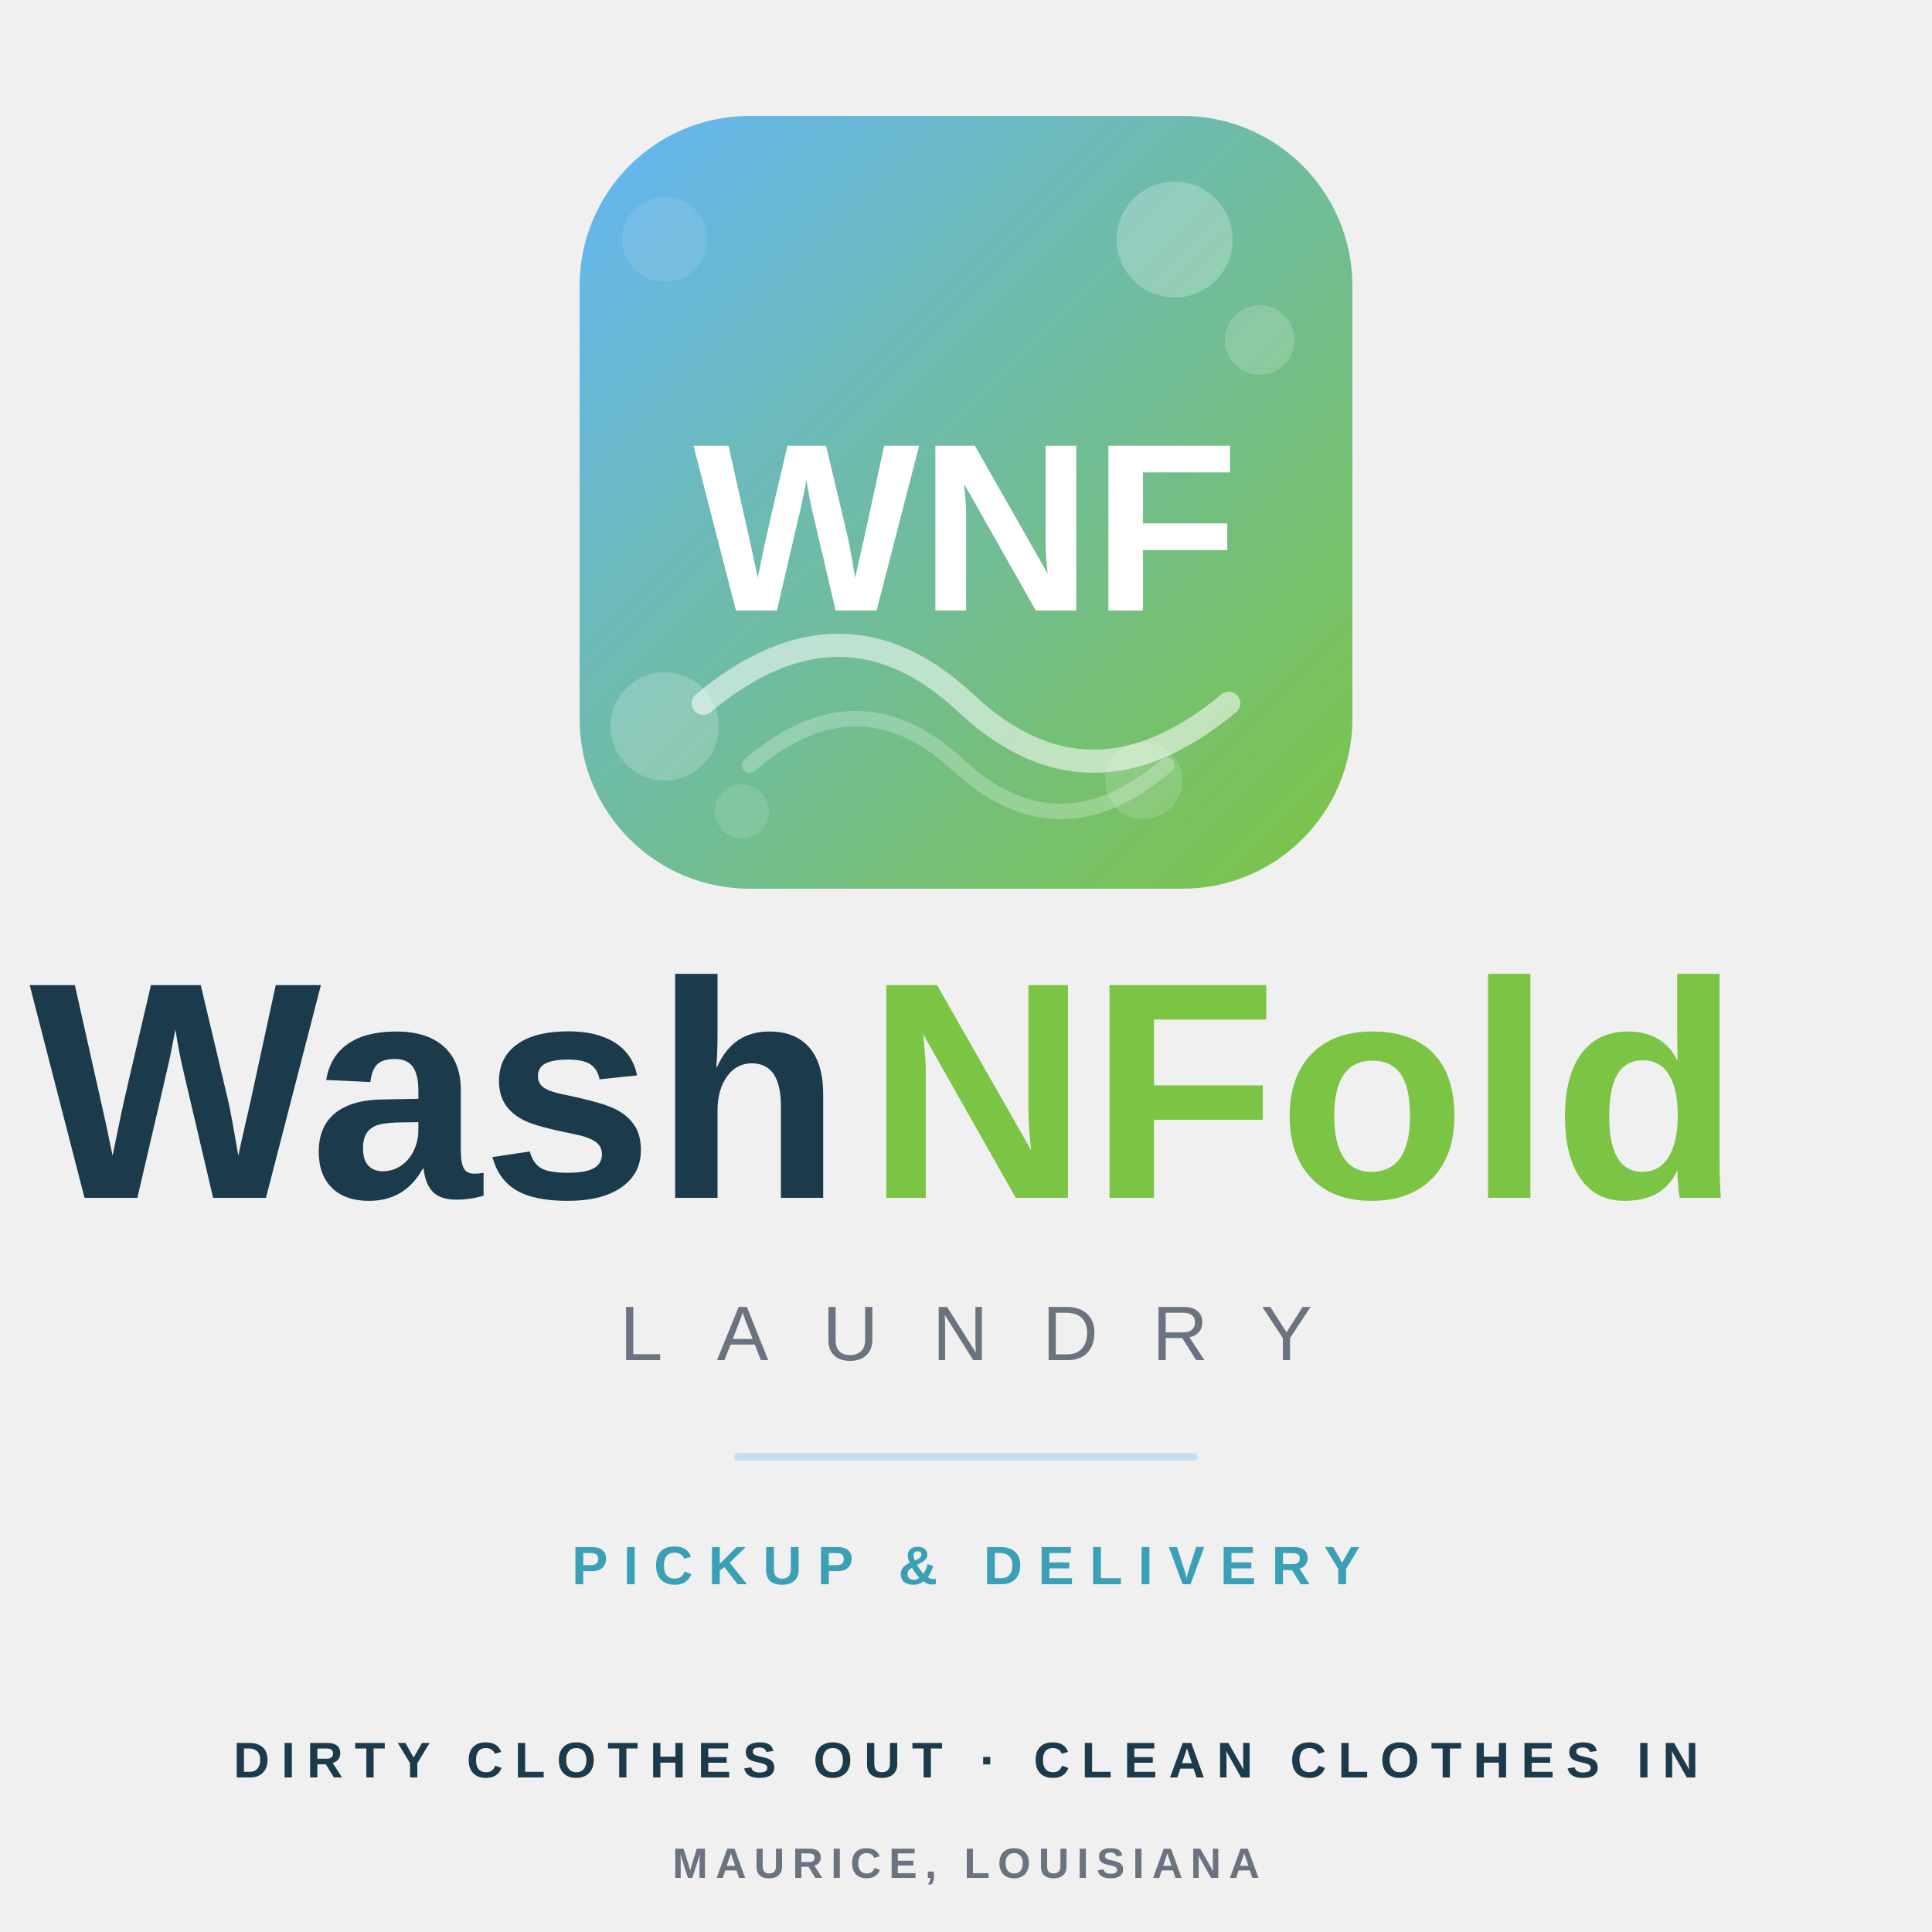
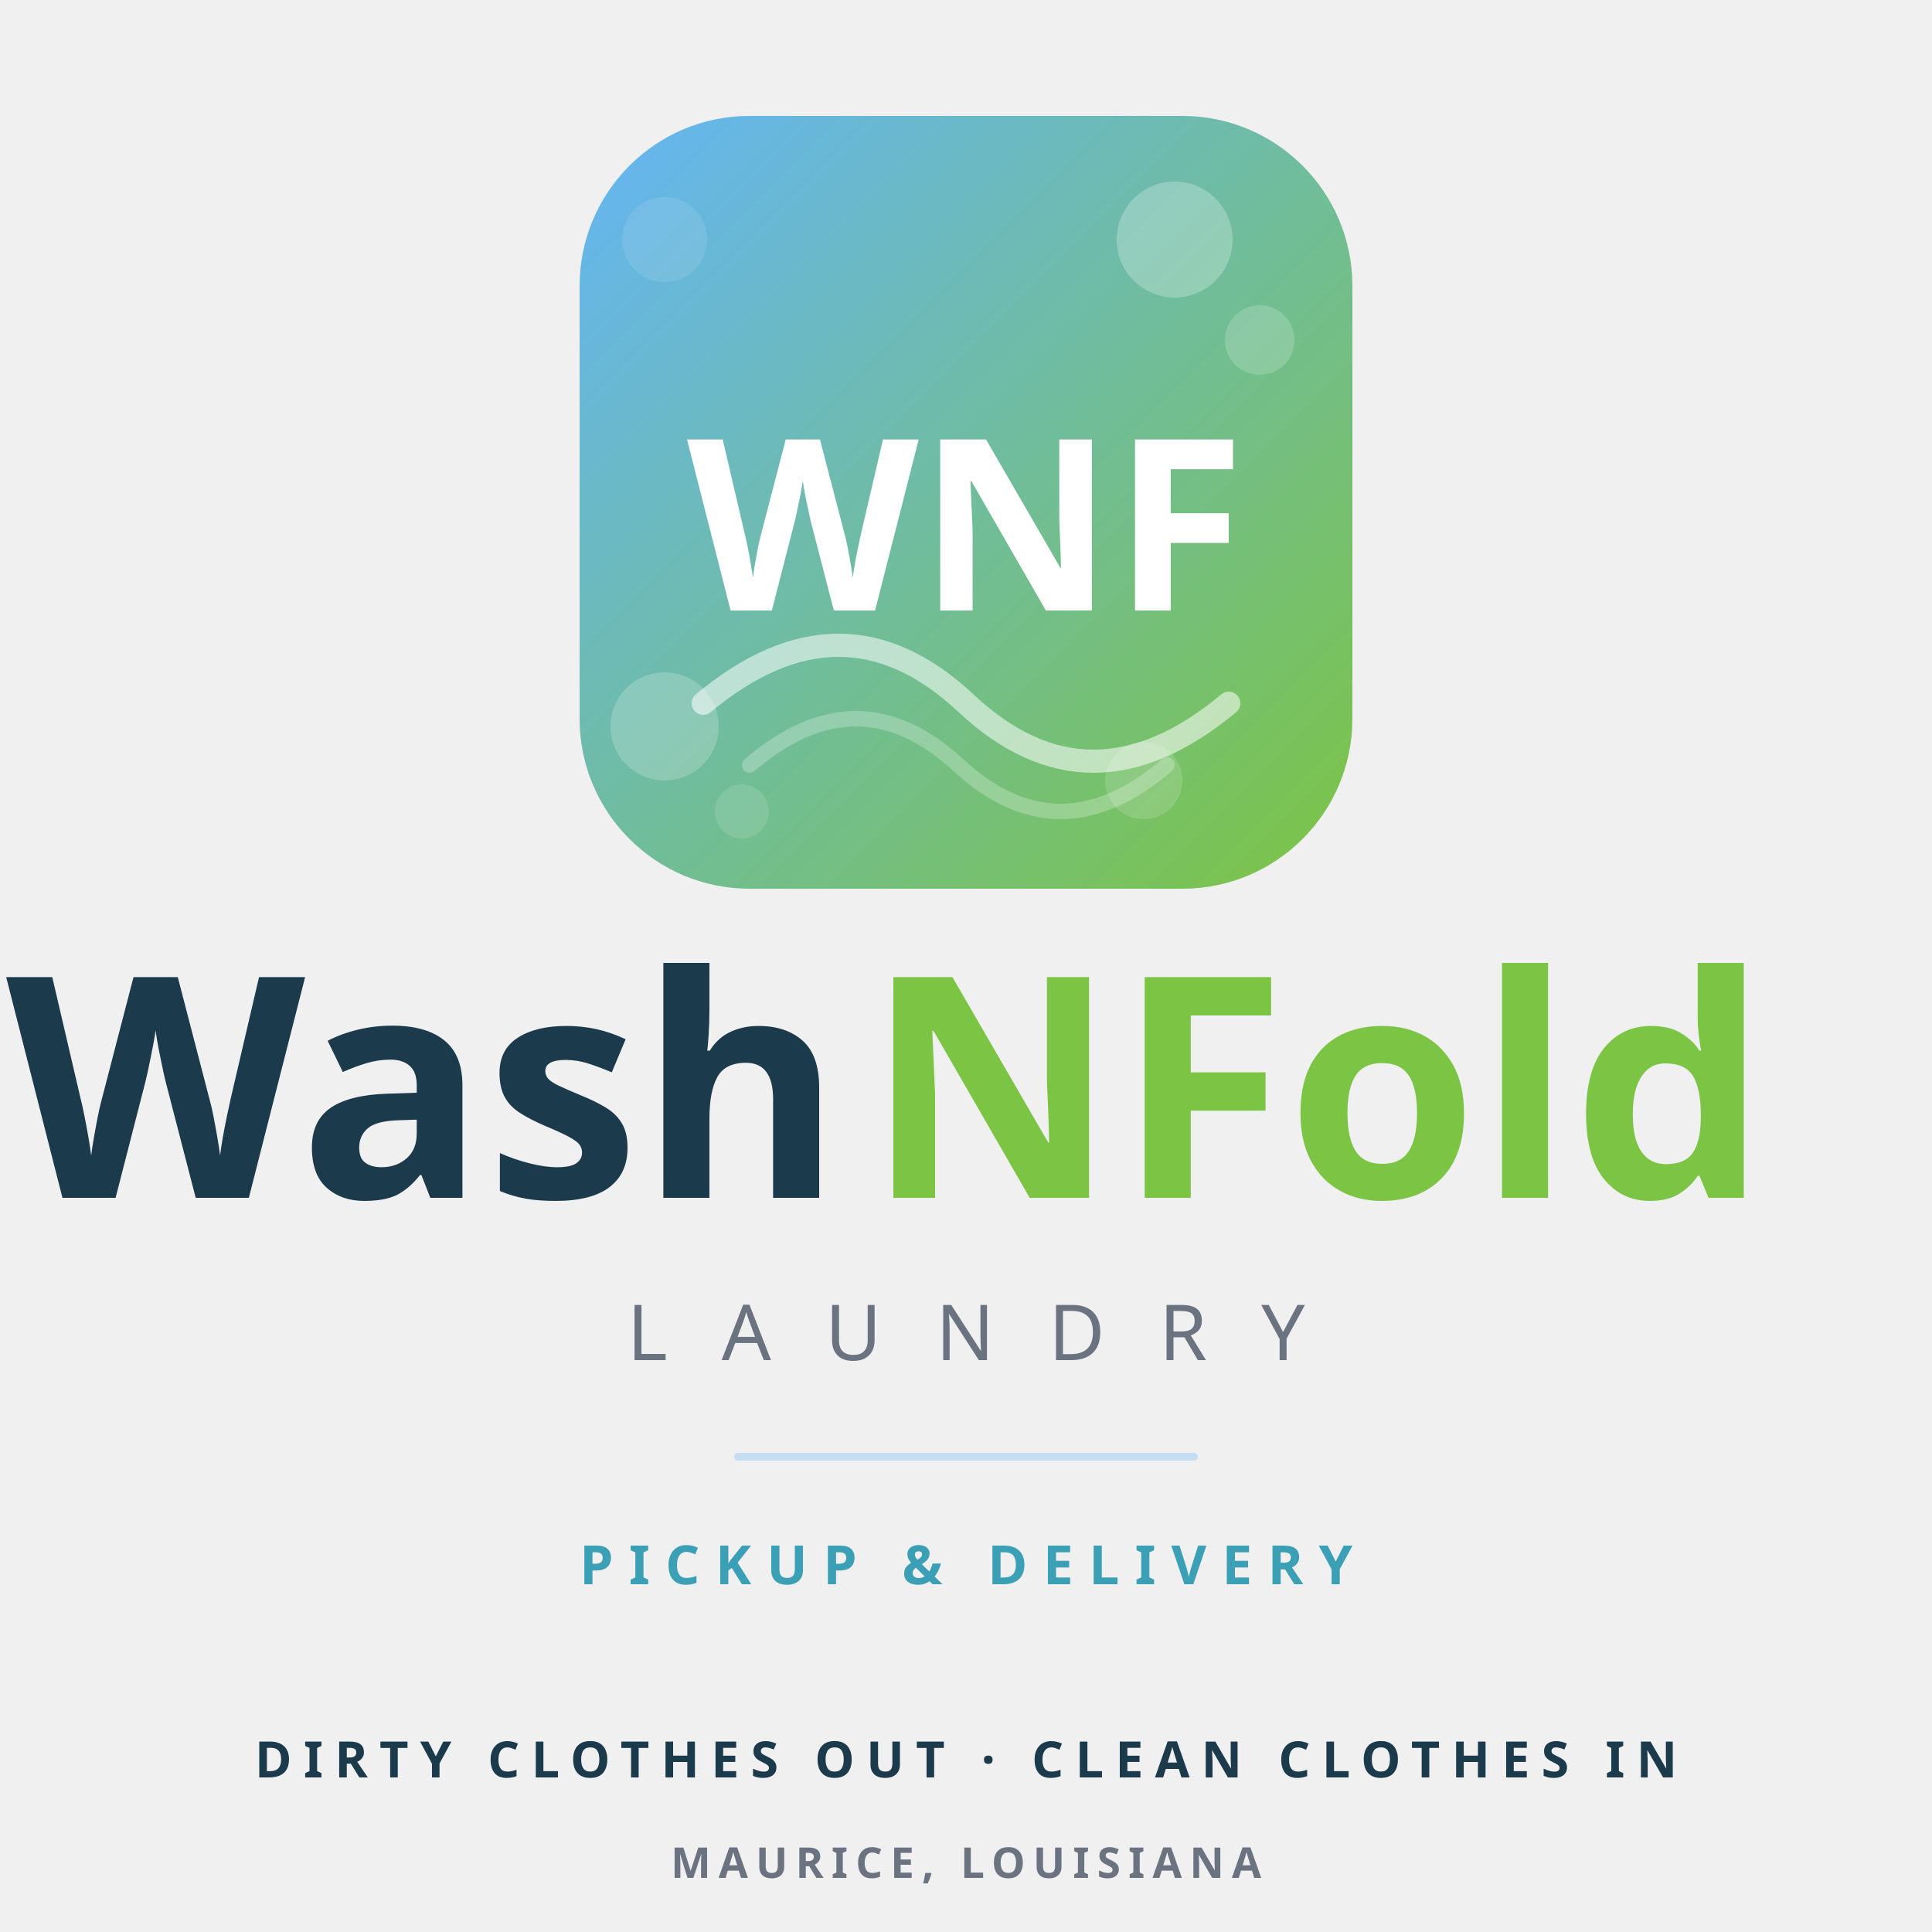
<svg xmlns="http://www.w3.org/2000/svg" viewBox="0 0 500 500" width="500" height="500">
  <defs>
    <linearGradient id="mark-bg" x1="0" y1="0" x2="1" y2="1">
      <stop offset="0%" stop-color="#64B5F6" />
      <stop offset="100%" stop-color="#7CC444" />
    </linearGradient>
  </defs>
  <rect x="150" y="30" width="200" height="200" rx="44" fill="url(#mark-bg)" />
  <circle cx="304" cy="62" r="15" fill="#fff" opacity="0.25" />
  <circle cx="326" cy="88" r="9" fill="#fff" opacity="0.18" />
  <circle cx="172" cy="188" r="14" fill="#fff" opacity="0.2" />
  <circle cx="192" cy="210" r="7" fill="#fff" opacity="0.12" />
  <circle cx="296" cy="202" r="10" fill="#fff" opacity="0.15" />
  <circle cx="172" cy="62" r="11" fill="#fff" opacity="0.1" />
  <path d="M182 182 Q218 152 250 182 Q282 212 318 182" fill="none" stroke="#fff" stroke-width="6" stroke-linecap="round" opacity="0.55" />
  <path d="M194 198 Q222 174 248 198 Q274 222 302 198" fill="none" stroke="#fff" stroke-width="4" stroke-linecap="round" opacity="0.25" />
-   <text x="250" y="158" text-anchor="middle" font-family="Arial, Helvetica, sans-serif" font-weight="900" font-size="62" fill="#FFFFFF">WNF</text>
-   <text x="218" y="310" text-anchor="end" font-family="Arial, Helvetica, sans-serif" font-weight="900" font-size="80" fill="#1B3A4B">Wash</text>
-   <text x="224" y="310" text-anchor="start" font-family="Arial, Helvetica, sans-serif" font-weight="900" font-size="80" fill="#7CC444">NFold</text>
-   <text x="250" y="352" text-anchor="middle" font-family="Arial, Helvetica, sans-serif" font-weight="400" font-size="20" letter-spacing="14" fill="#6B7280">LAUNDRY</text>
+   <text x="250" y="158" text-anchor="middle" font-family="'Nunito', sans-serif" font-weight="900" font-size="62" fill="#FFFFFF">WNF</text>
+   <text x="218" y="310" text-anchor="end" font-family="'Nunito', sans-serif" font-weight="900" font-size="80" fill="#1B3A4B">Wash</text>
+   <text x="224" y="310" text-anchor="start" font-family="'Nunito', sans-serif" font-weight="900" font-size="80" fill="#7CC444">NFold</text>
+   <text x="250" y="352" text-anchor="middle" font-family="'Nunito', sans-serif" font-weight="400" font-size="20" letter-spacing="14" fill="#6B7280">LAUNDRY</text>
  <rect x="190" y="376" width="120" height="2" rx="1" fill="#64B5F6" opacity="0.3" />
-   <text x="250" y="410" text-anchor="middle" font-family="Arial, Helvetica, sans-serif" font-weight="700" font-size="14" letter-spacing="4" fill="#3BA0B5">PICKUP &amp; DELIVERY</text>
-   <text x="250" y="460" text-anchor="middle" font-family="Arial, Helvetica, sans-serif" font-weight="800" font-size="13" letter-spacing="3" fill="#1B3A4B">DIRTY CLOTHES OUT · CLEAN CLOTHES IN</text>
-   <text x="250" y="486" text-anchor="middle" font-family="Arial, Helvetica, sans-serif" font-weight="600" font-size="11" letter-spacing="2" fill="#6B7280">MAURICE, LOUISIANA</text>
+   <text x="250" y="410" text-anchor="middle" font-family="'Nunito', sans-serif" font-weight="700" font-size="14" letter-spacing="4" fill="#3BA0B5">PICKUP &amp; DELIVERY</text>
+   <text x="250" y="460" text-anchor="middle" font-family="'Nunito', sans-serif" font-weight="800" font-size="13" letter-spacing="3" fill="#1B3A4B">DIRTY CLOTHES OUT · CLEAN CLOTHES IN</text>
+   <text x="250" y="486" text-anchor="middle" font-family="'Nunito', sans-serif" font-weight="600" font-size="11" letter-spacing="2" fill="#6B7280">MAURICE, LOUISIANA</text>
</svg>
